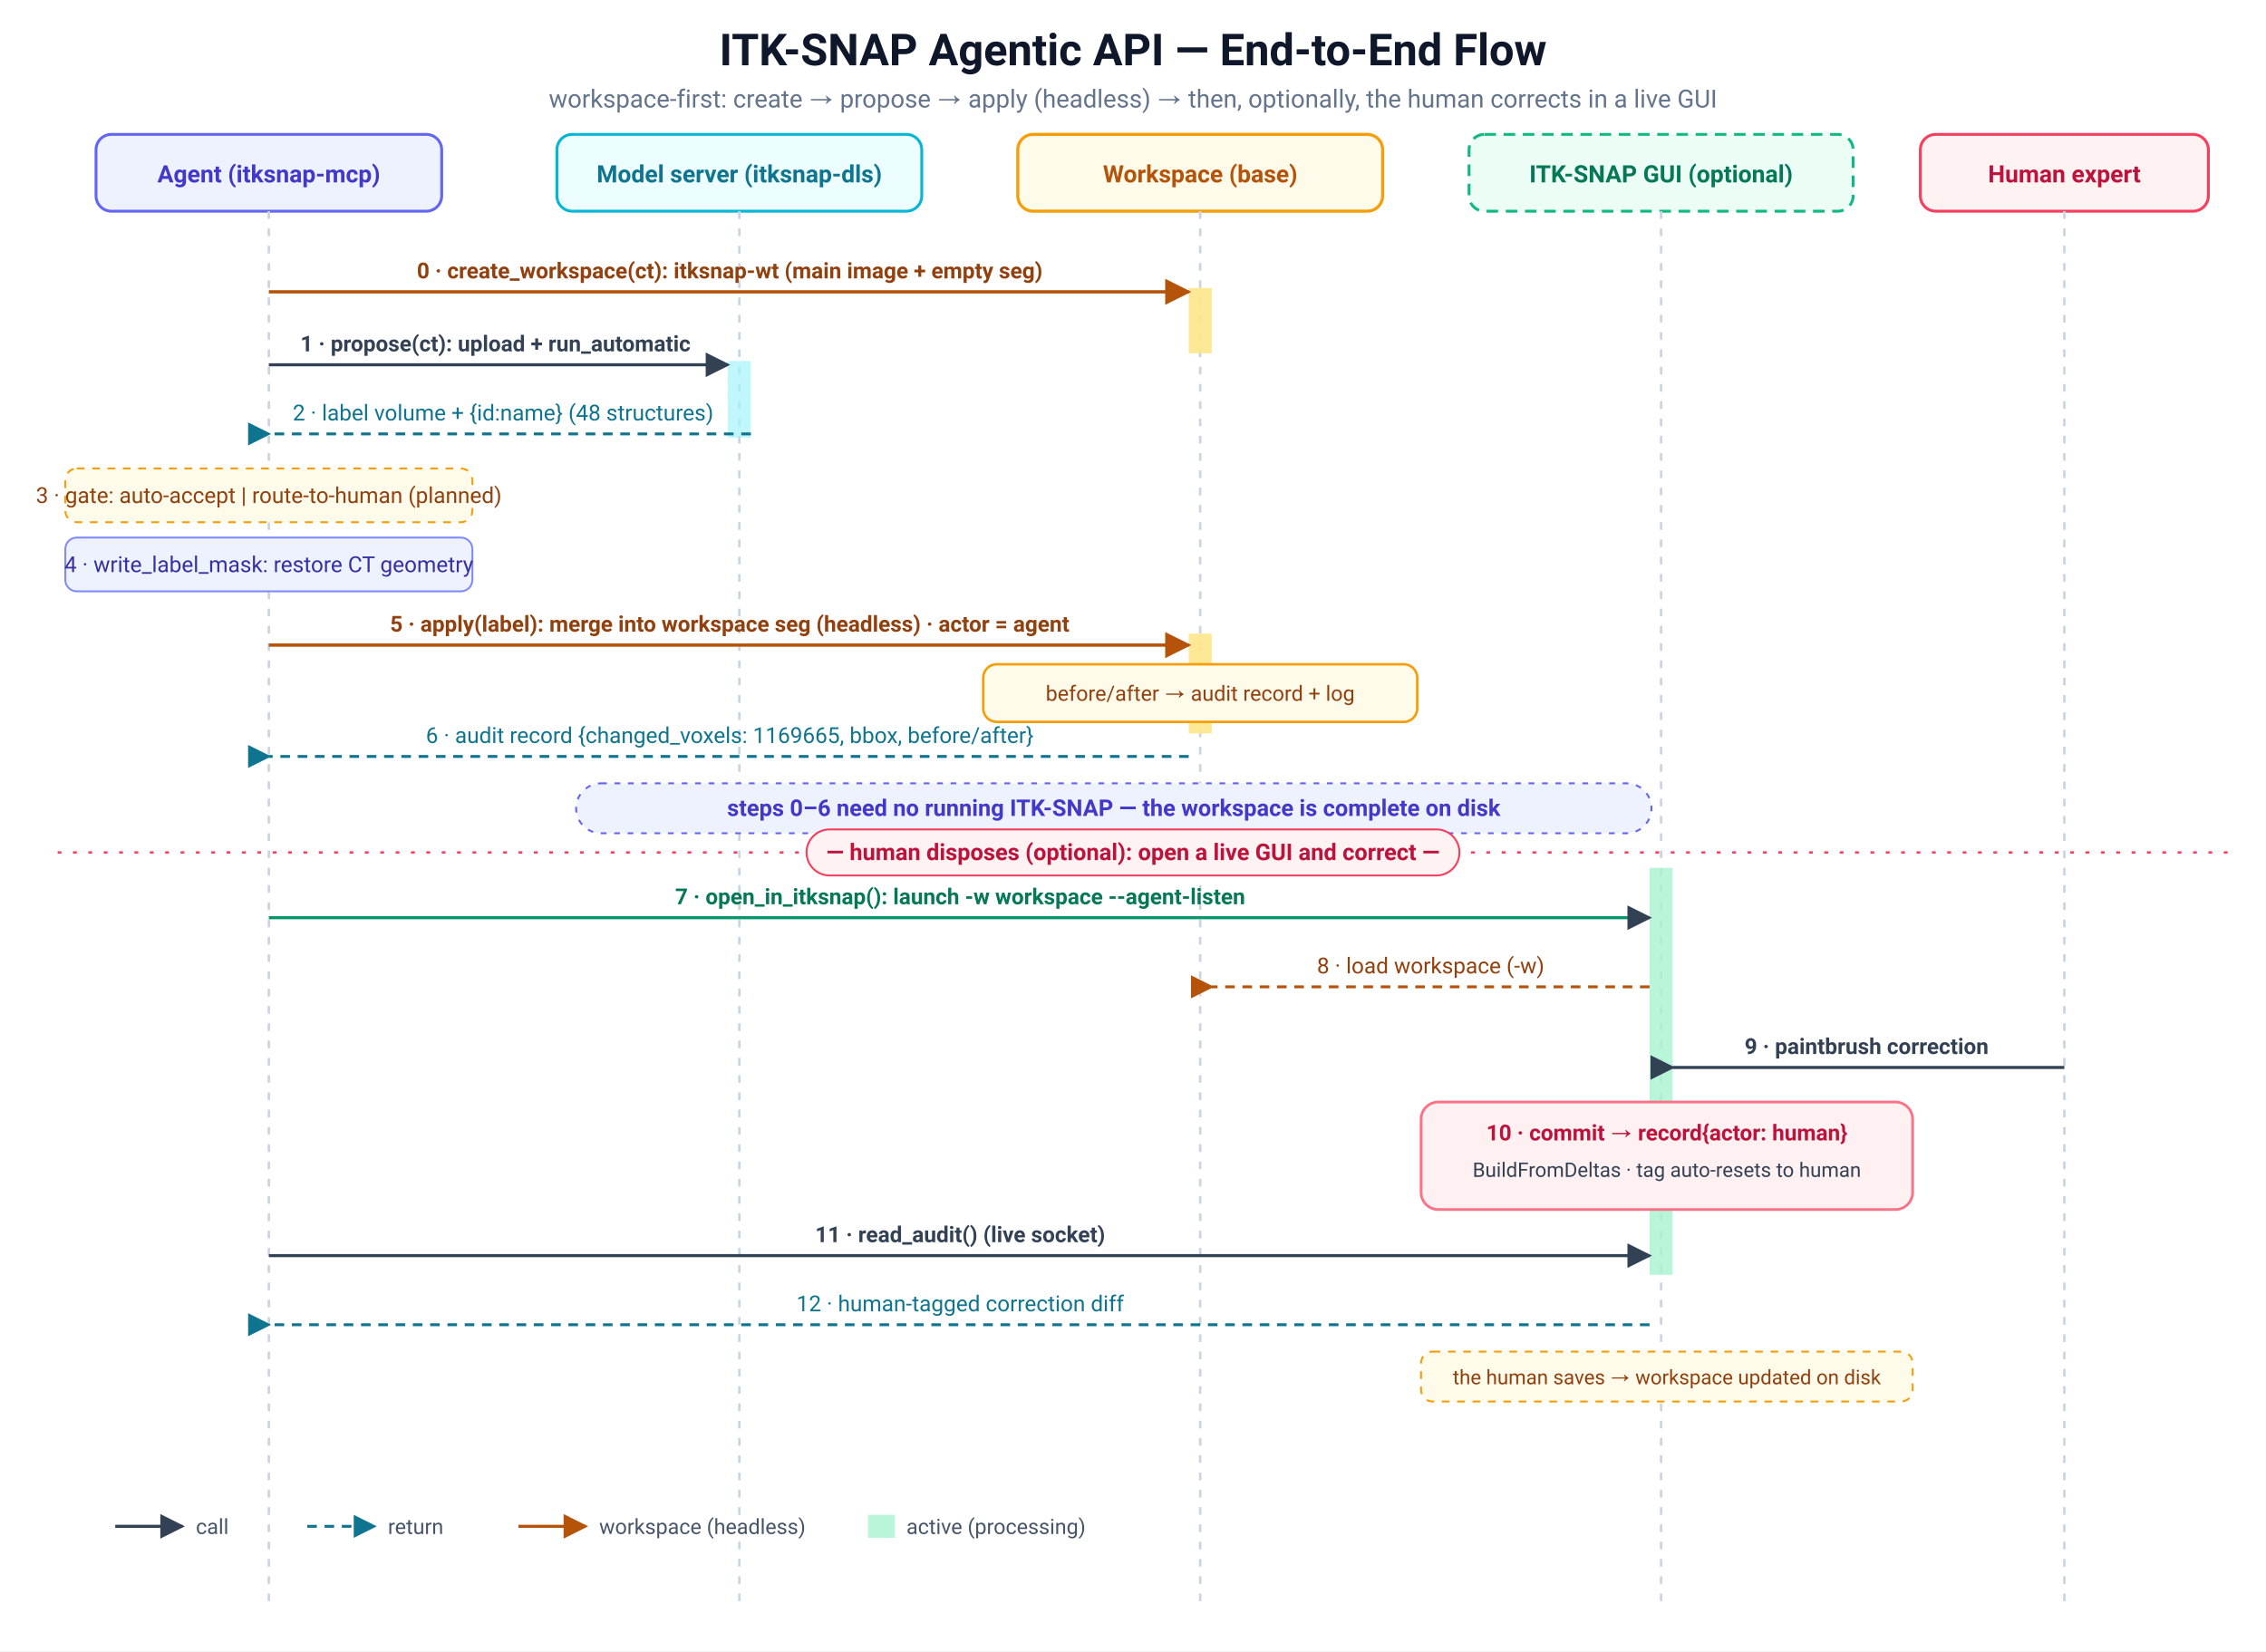
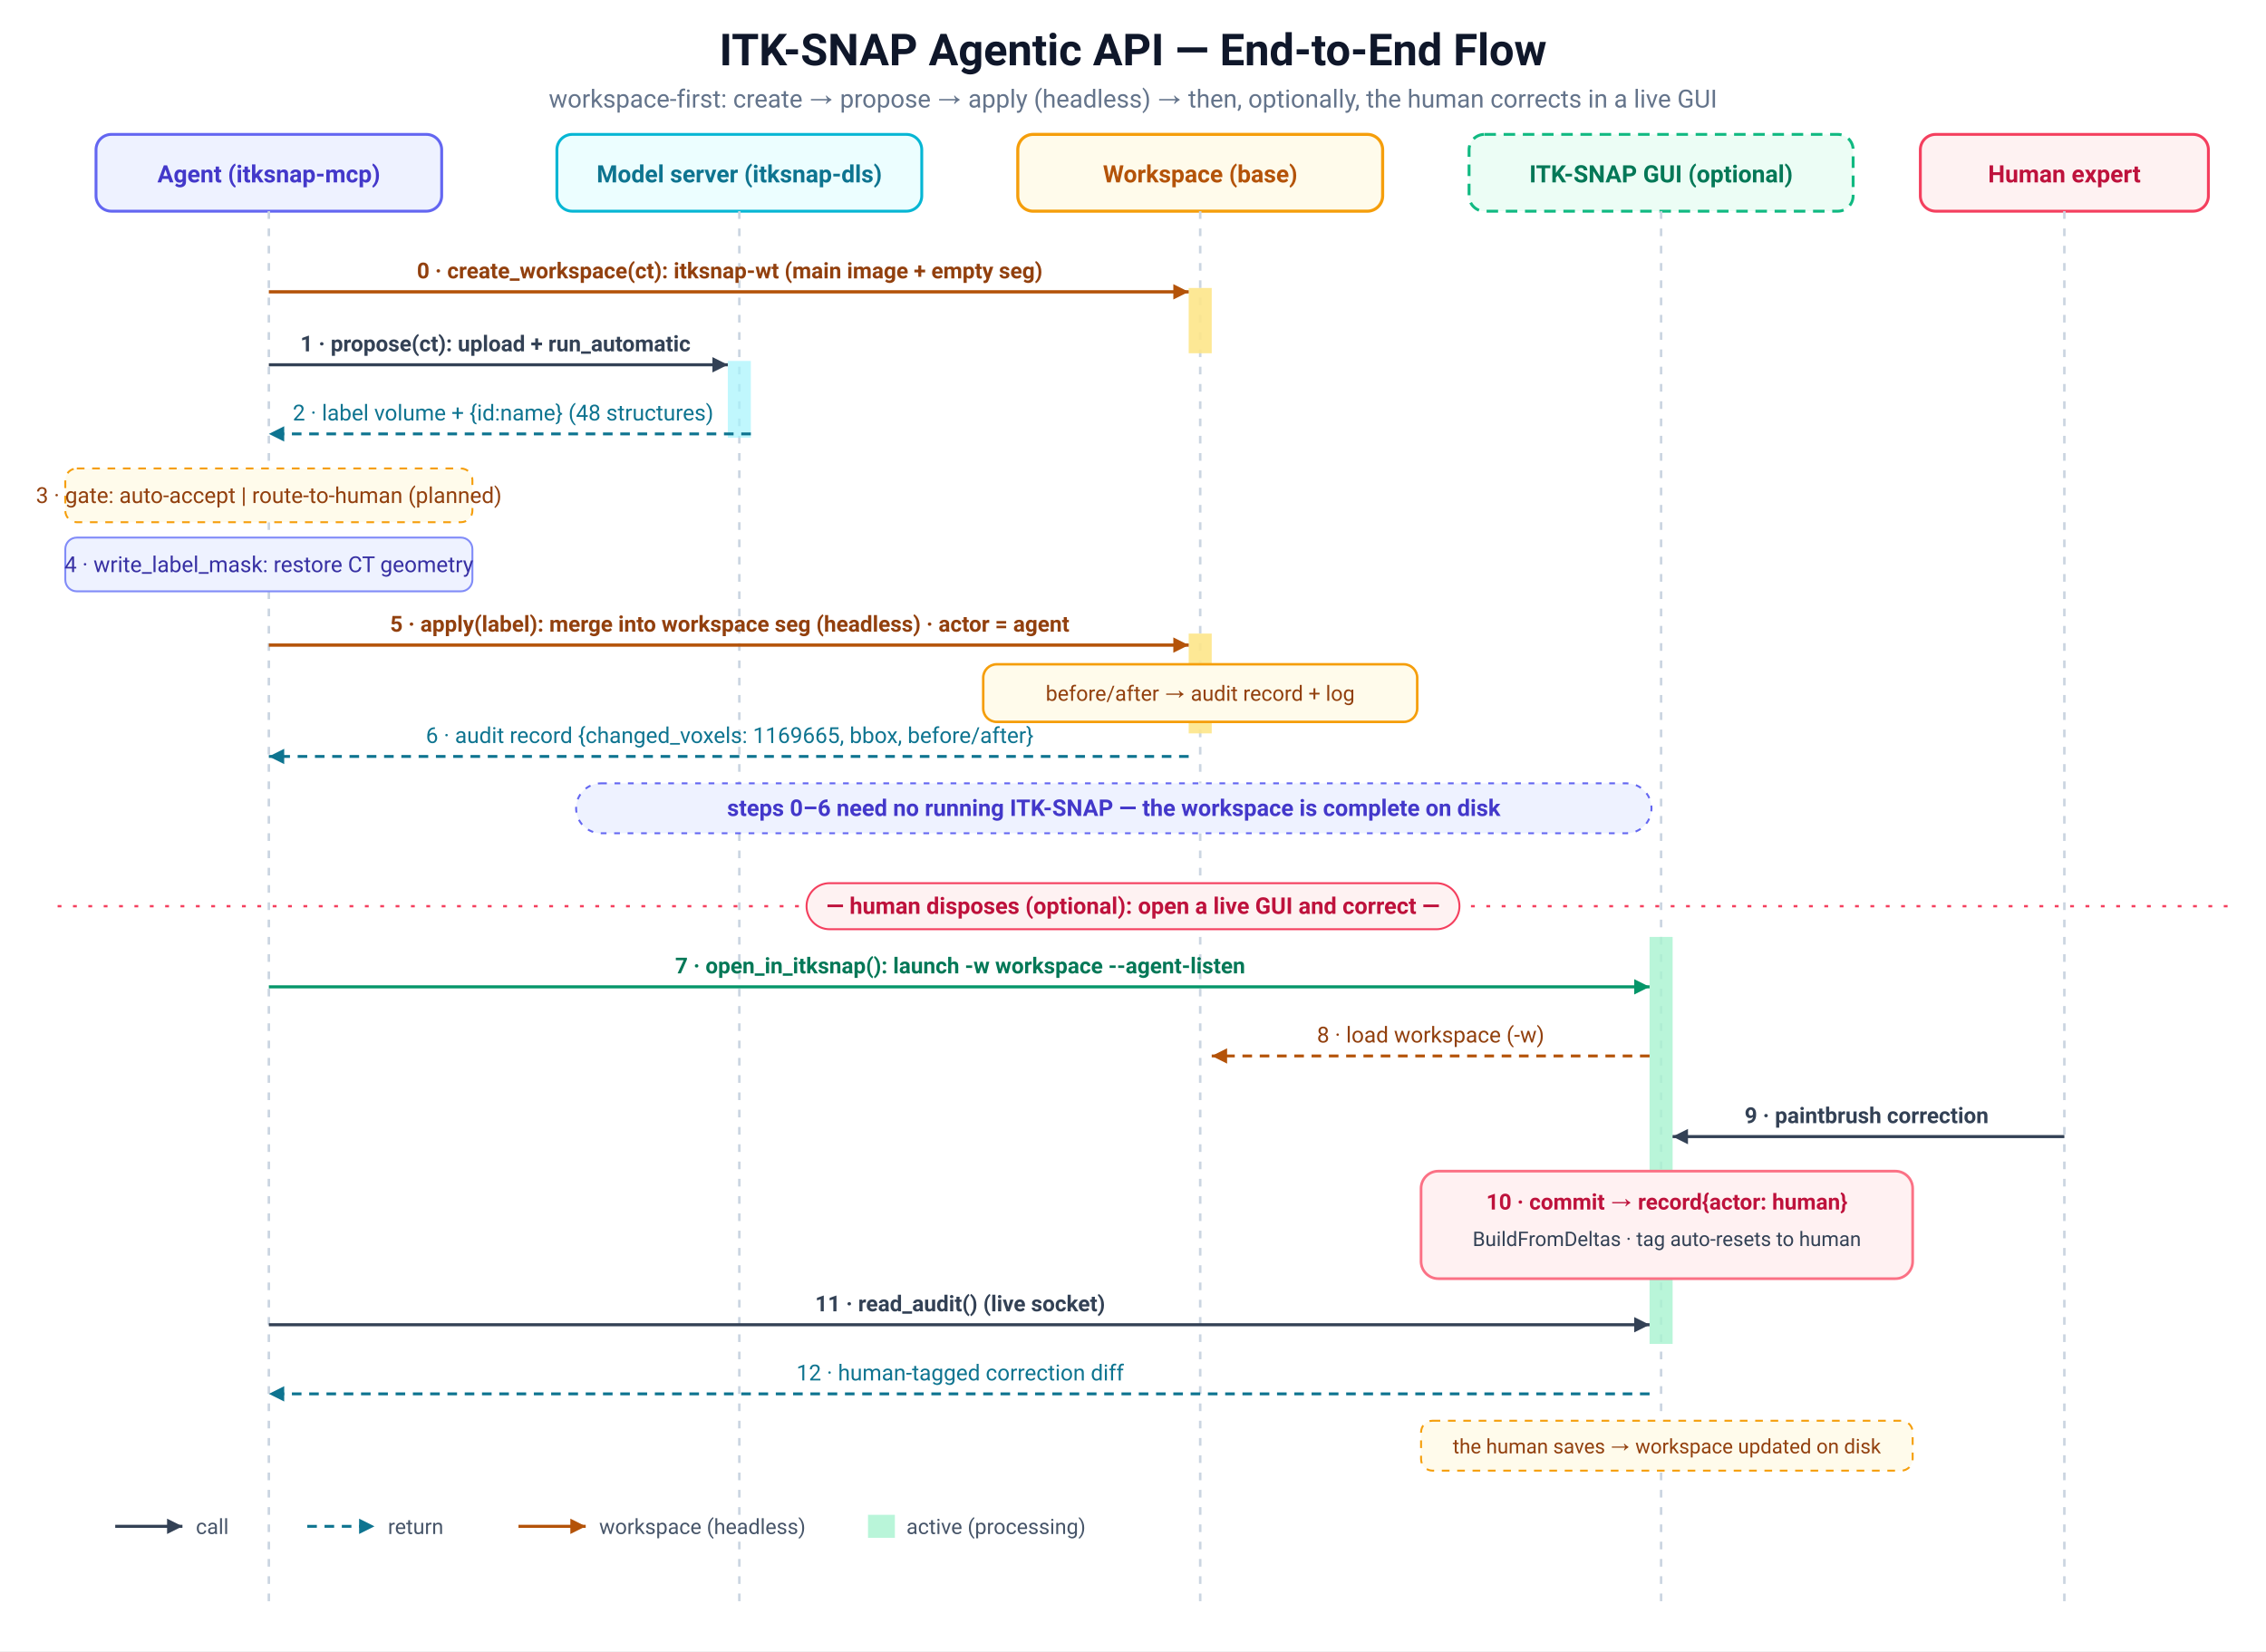
- <svg xmlns="http://www.w3.org/2000/svg" viewBox="0 0 1180 860" font-family="'Segoe UI',Roboto,Helvetica,Arial,sans-serif">
-   <defs>
-     <marker id="fa" viewBox="0 0 10 10" refX="9" refY="5" markerWidth="8" markerHeight="8" orient="auto-start-end">
-       <path d="M0,0 L10,5 L0,10 z" fill="#334155" />
-     </marker>
-     <marker id="fr" viewBox="0 0 10 10" refX="9" refY="5" markerWidth="8" markerHeight="8" orient="auto-start-end">
-       <path d="M0,0 L10,5 L0,10 z" fill="#0e7490" />
-     </marker>
-     <marker id="fw" viewBox="0 0 10 10" refX="9" refY="5" markerWidth="8" markerHeight="8" orient="auto-start-end">
-       <path d="M0,0 L10,5 L0,10 z" fill="#b45309" />
-     </marker>
-   </defs>
+ <svg xmlns="http://www.w3.org/2000/svg" viewBox="0 0 1180 860" width="1180" height="860" font-family="'Segoe UI',Roboto,Helvetica,Arial,sans-serif">
  <rect x="0" y="0" width="1180" height="860" fill="#ffffff" />
  <text x="590" y="34" text-anchor="middle" font-size="23" font-weight="700" fill="#0f172a">ITK-SNAP Agentic API — End-to-End Flow</text>
  <text x="590" y="56" text-anchor="middle" font-size="13" fill="#64748b">workspace-first: create → propose → apply (headless) → then, optionally, the human corrects in a live GUI</text>
  <g>
    <rect x="50" y="70" width="180" height="40" rx="8" fill="#eef2ff" stroke="#6366f1" stroke-width="1.5" />
    <text x="140" y="95" text-anchor="middle" font-size="12.5" font-weight="700" fill="#4338ca">Agent (itksnap-mcp)</text>
    <rect x="290" y="70" width="190" height="40" rx="8" fill="#ecfeff" stroke="#06b6d4" stroke-width="1.5" />
    <text x="385" y="95" text-anchor="middle" font-size="12.5" font-weight="700" fill="#0e7490">Model server (itksnap-dls)</text>
    <rect x="530" y="70" width="190" height="40" rx="8" fill="#fffbeb" stroke="#f59e0b" stroke-width="1.6" />
    <text x="625" y="95" text-anchor="middle" font-size="12.5" font-weight="700" fill="#b45309">Workspace (base)</text>
    <rect x="765" y="70" width="200" height="40" rx="8" fill="#ecfdf5" stroke="#10b981" stroke-width="1.5" stroke-dasharray="6 4" />
    <text x="865" y="95" text-anchor="middle" font-size="12.5" font-weight="700" fill="#047857">ITK-SNAP GUI (optional)</text>
    <rect x="1000" y="70" width="150" height="40" rx="8" fill="#fef2f2" stroke="#f43f5e" stroke-width="1.5" />
    <text x="1075" y="95" text-anchor="middle" font-size="12.5" font-weight="700" fill="#be123c">Human expert</text>
  </g>
-   <g stroke="#cbd5e1" stroke-width="1.3" stroke-dasharray="4 5">
-     <line x1="140" y1="110" x2="140" y2="835" />
-     <line x1="385" y1="110" x2="385" y2="835" />
-     <line x1="625" y1="110" x2="625" y2="835" />
-     <line x1="865" y1="110" x2="865" y2="835" />
-     <line x1="1075" y1="110" x2="1075" y2="835" />
+   <g stroke="#cbd5e1" stroke-width="1.3" stroke-dasharray="4 5" fill="none">
+     <path d="M140,110 L140,835" />
+     <path d="M385,110 L385,835" />
+     <path d="M625,110 L625,835" />
+     <path d="M865,110 L865,835" />
+     <path d="M1075,110 L1075,835" />
  </g>
  <rect x="379" y="188" width="12" height="40" fill="#a5f3fc" opacity="0.7" />
  <rect x="619" y="150" width="12" height="34" fill="#fde68a" opacity="0.9" />
  <rect x="619" y="330" width="12" height="52" fill="#fde68a" opacity="0.9" />
-   <rect x="859" y="452" width="12" height="212" fill="#a7f3d0" opacity="0.8" />
+   <rect x="859" y="488" width="12" height="212" fill="#a7f3d0" opacity="0.8" />
  <g font-size="11.5" fill="#334155">
-     <line x1="140" y1="152" x2="619" y2="152" stroke="#b45309" stroke-width="1.7" marker-end="url(#fw)" />
+     <path d="M140,152 L619,152" fill="none" stroke="#b45309" stroke-width="1.7" />
+     <path d="M619,152 L611,148 L611,156 z" fill="#b45309" />
    <text x="380" y="145" text-anchor="middle" font-weight="600" fill="#92400e">0 · create_workspace(ct): itksnap-wt (main image + empty seg)</text>
-     <line x1="140" y1="190" x2="379" y2="190" stroke="#334155" stroke-width="1.6" marker-end="url(#fa)" />
+     <path d="M140,190 L379,190" fill="none" stroke="#334155" stroke-width="1.6" />
+     <path d="M379,190 L371,186 L371,194 z" fill="#334155" />
    <text x="258" y="183" text-anchor="middle" font-weight="600">1 · propose(ct): upload + run_automatic</text>
-     <line x1="391" y1="226" x2="140" y2="226" stroke="#0e7490" stroke-width="1.5" stroke-dasharray="5 4" marker-end="url(#fr)" />
+     <path d="M391,226 L140,226" fill="none" stroke="#0e7490" stroke-width="1.5" stroke-dasharray="5 4" />
+     <path d="M140,226 L148,222 L148,230 z" fill="#0e7490" />
    <text x="262" y="219" text-anchor="middle" fill="#0e7490">2 · label volume + {id:name}  (48 structures)</text>
    <rect x="34" y="244" width="212" height="28" rx="6" fill="#fffbeb" stroke="#f59e0b" stroke-dasharray="4 4" />
    <text x="140" y="262" text-anchor="middle" fill="#92400e">3 · gate: auto-accept | route-to-human (planned)</text>
    <rect x="34" y="280" width="212" height="28" rx="6" fill="#eef2ff" stroke="#818cf8" />
    <text x="140" y="298" text-anchor="middle" fill="#3730a3">4 · write_label_mask: restore CT geometry</text>
-     <line x1="140" y1="336" x2="619" y2="336" stroke="#b45309" stroke-width="1.7" marker-end="url(#fw)" />
+     <path d="M140,336 L619,336" fill="none" stroke="#b45309" stroke-width="1.7" />
+     <path d="M619,336 L611,332 L611,340 z" fill="#b45309" />
    <text x="380" y="329" text-anchor="middle" font-weight="600" fill="#92400e">5 · apply(label): merge into workspace seg (headless) · actor = agent</text>
  </g>
  <rect x="512" y="346" width="226" height="30" rx="7" fill="#fffbeb" stroke="#f59e0b" stroke-width="1.3" />
  <text x="625" y="365" text-anchor="middle" font-size="11" fill="#92400e">before/after → audit record + log</text>
  <g font-size="11.5" fill="#334155">
-     <line x1="619" y1="394" x2="140" y2="394" stroke="#0e7490" stroke-width="1.5" stroke-dasharray="5 4" marker-end="url(#fr)" />
+     <path d="M619,394 L140,394" fill="none" stroke="#0e7490" stroke-width="1.5" stroke-dasharray="5 4" />
+     <path d="M140,394 L148,390 L148,398 z" fill="#0e7490" />
    <text x="380" y="387" text-anchor="middle" fill="#0e7490">6 · audit record {changed_voxels: 1169665, bbox, before/after}</text>
  </g>
  <rect x="300" y="408" width="560" height="26" rx="13" fill="#eef2ff" stroke="#6366f1" stroke-dasharray="3 4" />
  <text x="580" y="425" text-anchor="middle" font-size="12" font-weight="700" fill="#4338ca">steps 0–6 need no running ITK-SNAP — the workspace is complete on disk</text>
-   <line x1="30" y1="444" x2="1160" y2="444" stroke="#f43f5e" stroke-width="1.2" stroke-dasharray="2 6" />
-   <rect x="420" y="432" width="340" height="24" rx="12" fill="#fef2f2" stroke="#f43f5e" />
-   <text x="590" y="448" text-anchor="middle" font-size="12" font-weight="700" fill="#be123c">— human disposes (optional): open a live GUI and correct —</text>
+   <path d="M30,472 L1160,472" fill="none" stroke="#f43f5e" stroke-width="1.2" stroke-dasharray="2 6" />
+   <rect x="420" y="460" width="340" height="24" rx="12" fill="#fef2f2" stroke="#f43f5e" />
+   <text x="590" y="476" text-anchor="middle" font-size="12" font-weight="700" fill="#be123c">— human disposes (optional): open a live GUI and correct —</text>
  <g font-size="11.5" fill="#334155">
-     <line x1="140" y1="478" x2="859" y2="478" stroke="#059669" stroke-width="1.6" marker-end="url(#fa)" />
-     <text x="500" y="471" text-anchor="middle" font-weight="600" fill="#047857">7 · open_in_itksnap(): launch  -w workspace  --agent-listen</text>
-     <line x1="859" y1="514" x2="631" y2="514" stroke="#b45309" stroke-width="1.5" stroke-dasharray="5 4" marker-end="url(#fw)" />
-     <text x="745" y="507" text-anchor="middle" fill="#92400e">8 · load workspace (-w)</text>
-     <line x1="1075" y1="556" x2="871" y2="556" stroke="#334155" stroke-width="1.6" marker-end="url(#fa)" />
-     <text x="972" y="549" text-anchor="middle" font-weight="600">9 · paintbrush correction</text>
+     <path d="M140,514 L859,514" fill="none" stroke="#059669" stroke-width="1.6" />
+     <path d="M859,514 L851,510 L851,518 z" fill="#059669" />
+     <text x="500" y="507" text-anchor="middle" font-weight="600" fill="#047857">7 · open_in_itksnap(): launch  -w workspace  --agent-listen</text>
+     <path d="M859,550 L631,550" fill="none" stroke="#b45309" stroke-width="1.5" stroke-dasharray="5 4" />
+     <path d="M631,550 L639,546 L639,554 z" fill="#b45309" />
+     <text x="745" y="543" text-anchor="middle" fill="#92400e">8 · load workspace (-w)</text>
+     <path d="M1075,592 L871,592" fill="none" stroke="#334155" stroke-width="1.6" />
+     <path d="M871,592 L879,588 L879,596 z" fill="#334155" />
+     <text x="972" y="585" text-anchor="middle" font-weight="600">9 · paintbrush correction</text>
  </g>
-   <rect x="740" y="574" width="256" height="56" rx="9" fill="#fff1f2" stroke="#fb7185" stroke-width="1.4" />
-   <text x="868" y="594" text-anchor="middle" font-size="11.5" font-weight="700" fill="#be123c">10 · commit → record{actor: human}</text>
-   <text x="868" y="613" text-anchor="middle" font-size="10.5" fill="#334155">BuildFromDeltas · tag auto-resets to human</text>
+   <rect x="740" y="610" width="256" height="56" rx="9" fill="#fff1f2" stroke="#fb7185" stroke-width="1.4" />
+   <text x="868" y="630" text-anchor="middle" font-size="11.5" font-weight="700" fill="#be123c">10 · commit → record{actor: human}</text>
+   <text x="868" y="649" text-anchor="middle" font-size="10.5" fill="#334155">BuildFromDeltas · tag auto-resets to human</text>
  <g font-size="11.5" fill="#334155">
-     <line x1="140" y1="654" x2="859" y2="654" stroke="#334155" stroke-width="1.6" marker-end="url(#fa)" />
-     <text x="500" y="647" text-anchor="middle" font-weight="600">11 · read_audit()  (live socket)</text>
-     <line x1="859" y1="690" x2="140" y2="690" stroke="#0e7490" stroke-width="1.5" stroke-dasharray="5 4" marker-end="url(#fr)" />
-     <text x="500" y="683" text-anchor="middle" fill="#0e7490">12 · human-tagged correction diff</text>
+     <path d="M140,690 L859,690" fill="none" stroke="#334155" stroke-width="1.6" />
+     <path d="M859,690 L851,686 L851,694 z" fill="#334155" />
+     <text x="500" y="683" text-anchor="middle" font-weight="600">11 · read_audit()  (live socket)</text>
+     <path d="M859,726 L140,726" fill="none" stroke="#0e7490" stroke-width="1.5" stroke-dasharray="5 4" />
+     <path d="M140,726 L148,722 L148,730 z" fill="#0e7490" />
+     <text x="500" y="719" text-anchor="middle" fill="#0e7490">12 · human-tagged correction diff</text>
  </g>
-   <rect x="740" y="704" width="256" height="26" rx="6" fill="#fffbeb" stroke="#f59e0b" stroke-dasharray="4 4" />
-   <text x="868" y="721" text-anchor="middle" font-size="10.5" fill="#92400e">the human saves → workspace updated on disk</text>
+   <rect x="740" y="740" width="256" height="26" rx="6" fill="#fffbeb" stroke="#f59e0b" stroke-dasharray="4 4" />
+   <text x="868" y="757" text-anchor="middle" font-size="10.5" fill="#92400e">the human saves → workspace updated on disk</text>
  <g font-size="11" fill="#475569">
-     <line x1="60" y1="795" x2="95" y2="795" stroke="#334155" stroke-width="1.6" marker-end="url(#fa)" />
+     <path d="M60,795 L95,795" fill="none" stroke="#334155" stroke-width="1.6" />
+     <path d="M95,795 L87,791 L87,799 z" fill="#334155" />
    <text x="102" y="799">call</text>
-     <line x1="160" y1="795" x2="195" y2="795" stroke="#0e7490" stroke-width="1.5" stroke-dasharray="5 4" marker-end="url(#fr)" />
+     <path d="M160,795 L195,795" fill="none" stroke="#0e7490" stroke-width="1.5" stroke-dasharray="5 4" />
+     <path d="M195,795 L187,791 L187,799 z" fill="#0e7490" />
    <text x="202" y="799">return</text>
-     <line x1="270" y1="795" x2="305" y2="795" stroke="#b45309" stroke-width="1.6" marker-end="url(#fw)" />
+     <path d="M270,795 L305,795" fill="none" stroke="#b45309" stroke-width="1.6" />
+     <path d="M305,795 L297,791 L297,799 z" fill="#b45309" />
    <text x="312" y="799">workspace (headless)</text>
    <rect x="452" y="789" width="14" height="12" fill="#a7f3d0" opacity="0.8" />
    <text x="472" y="799">active (processing)</text>
  </g>
</svg>
